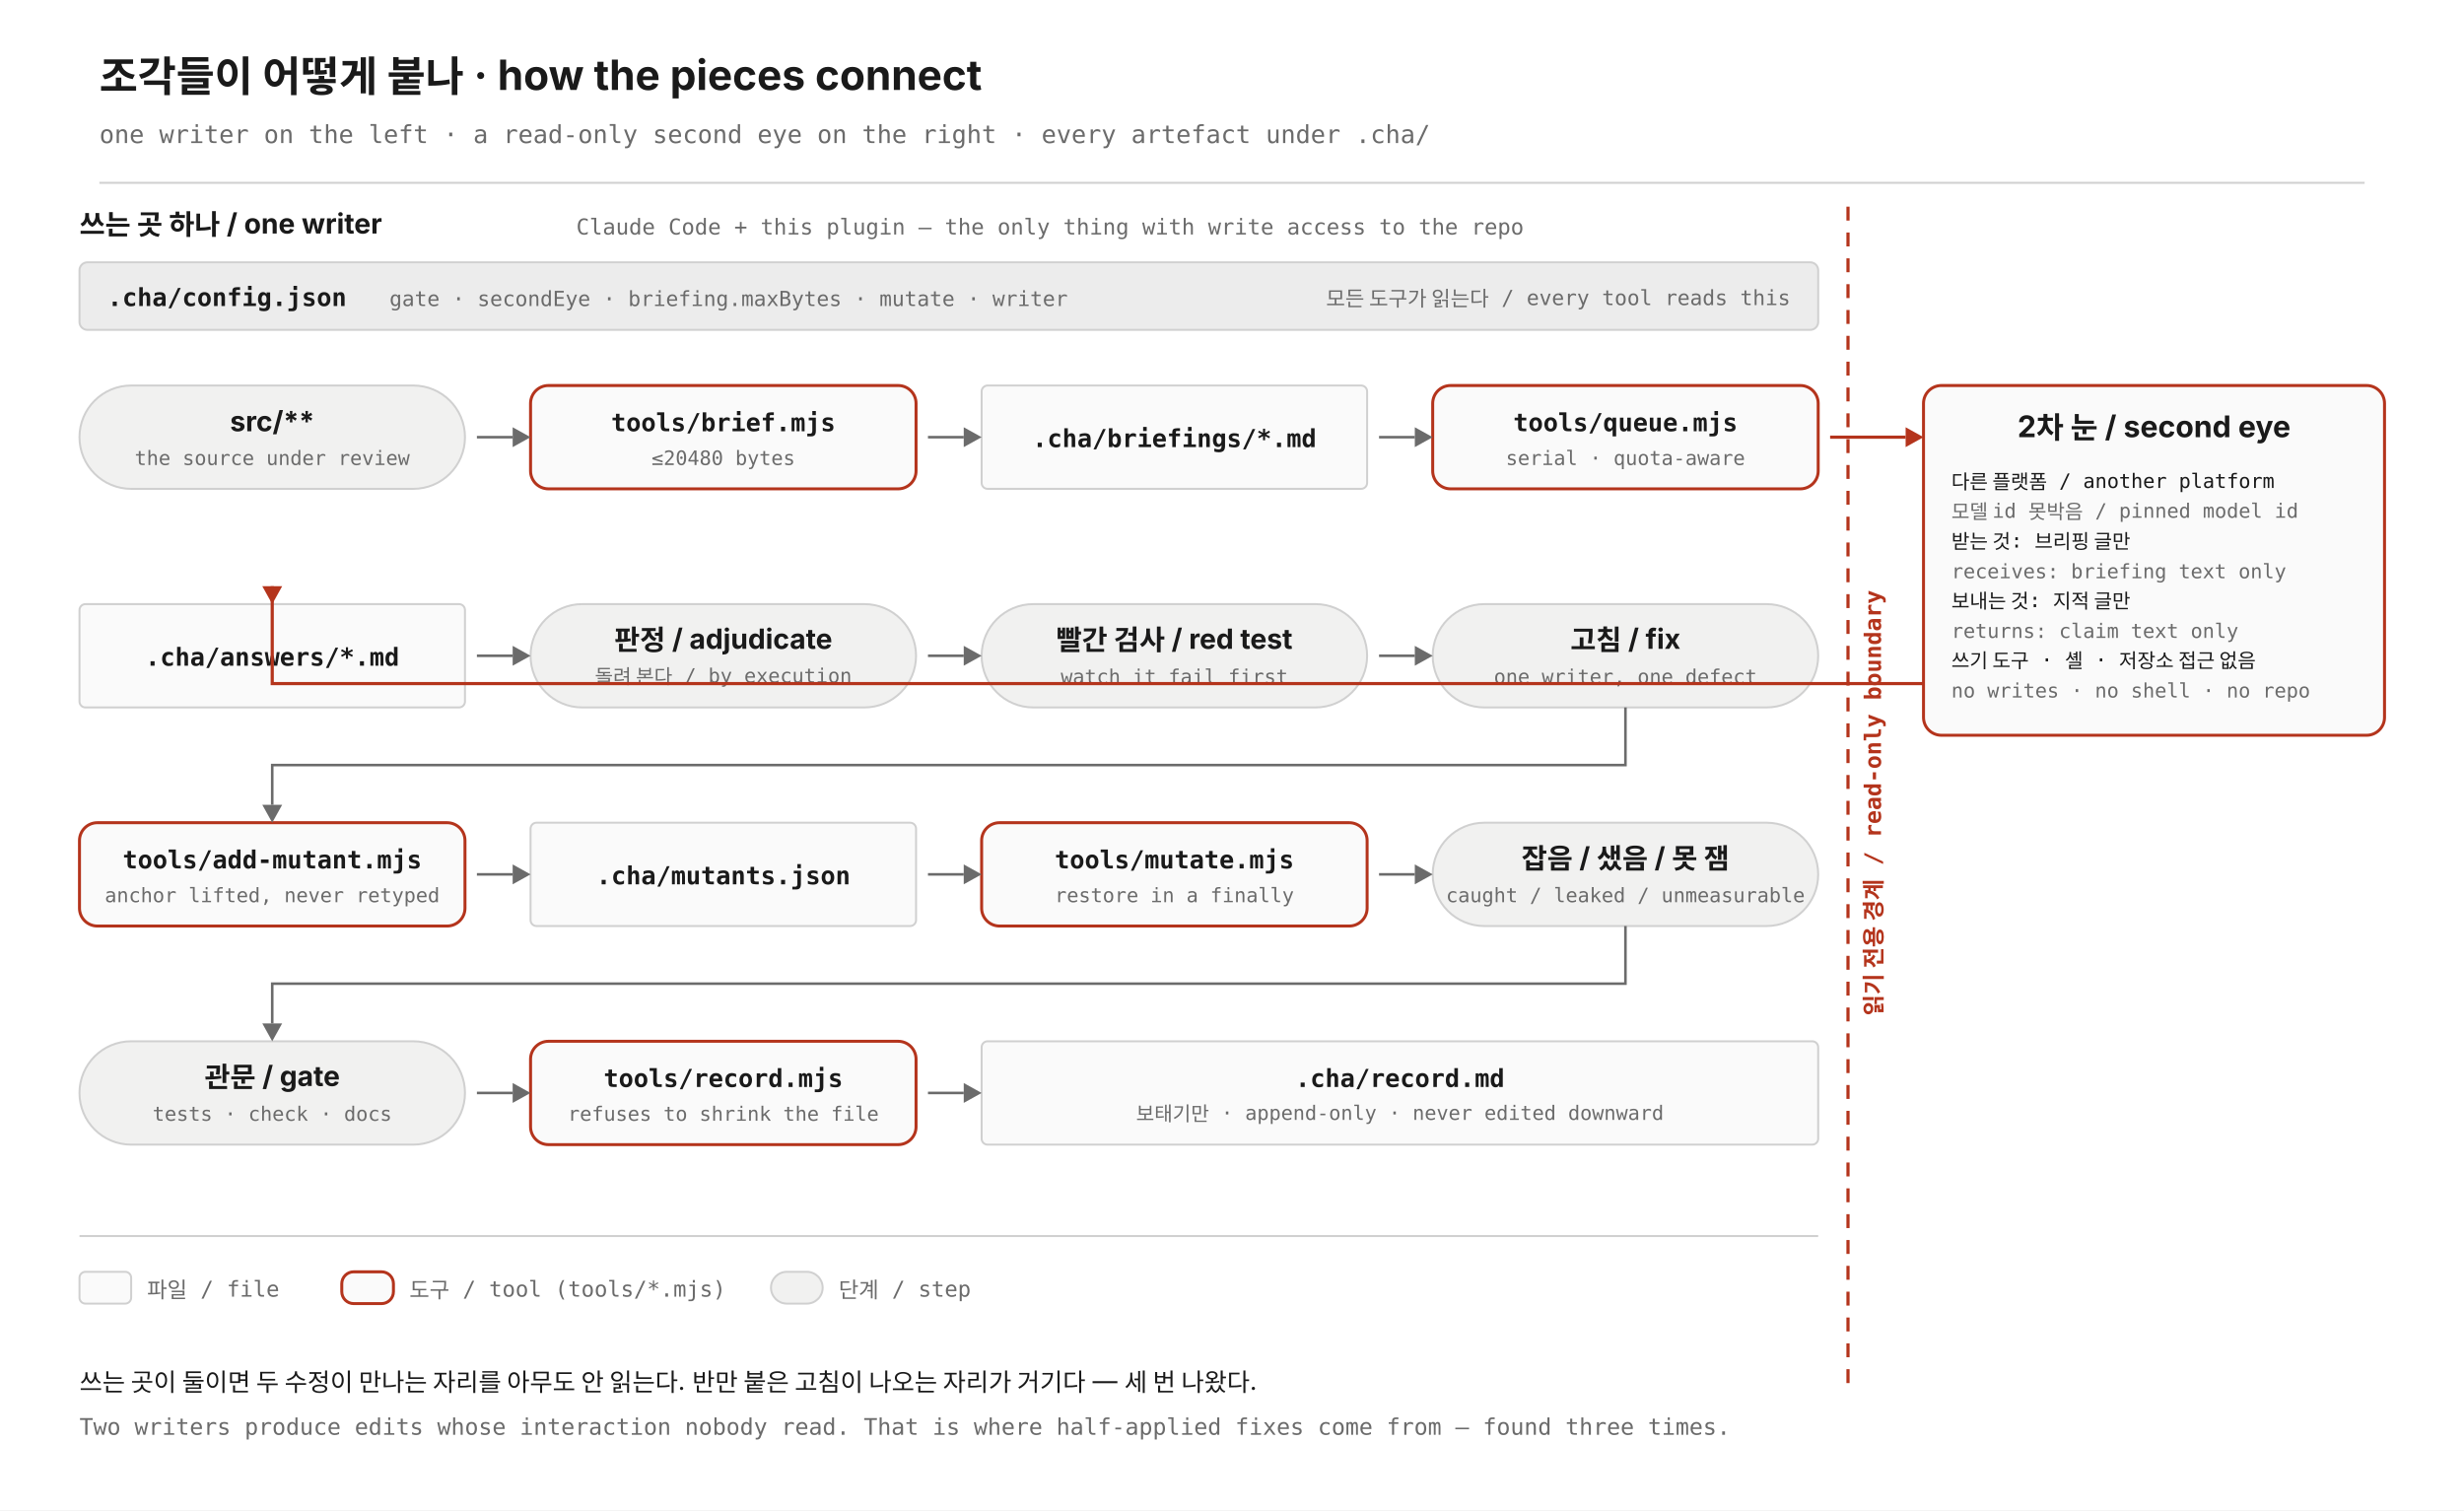
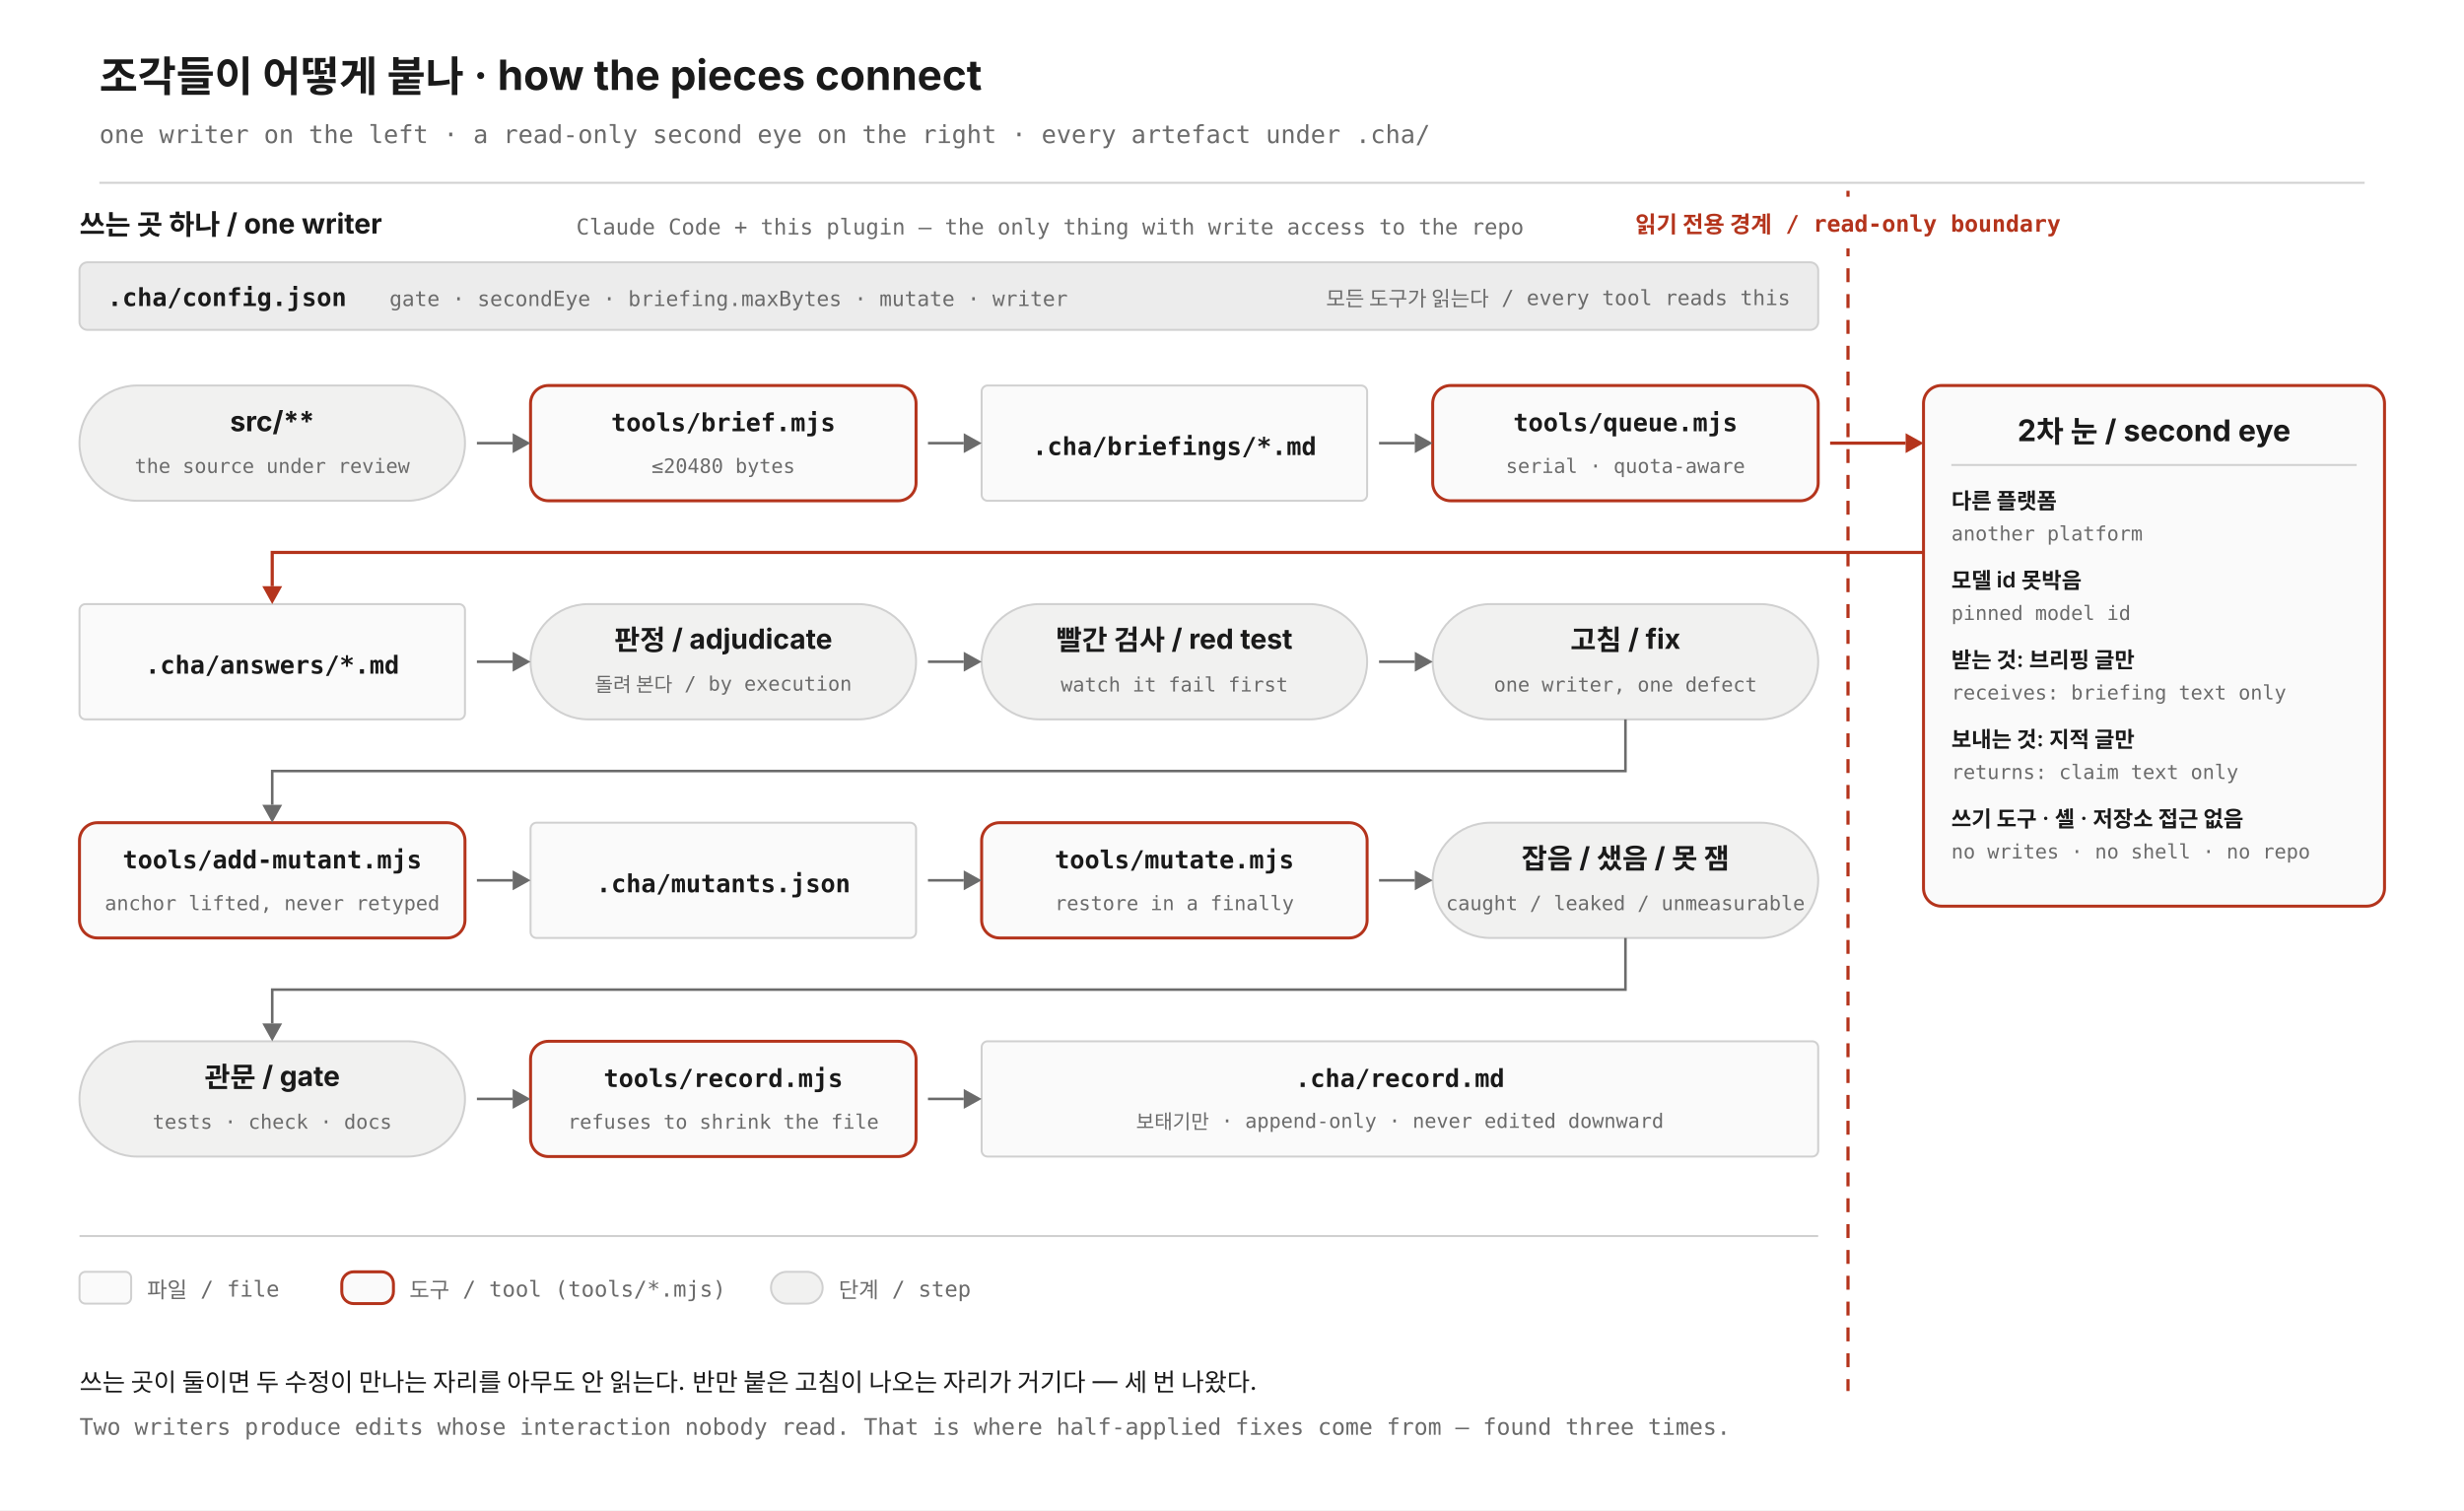
<svg xmlns="http://www.w3.org/2000/svg" viewBox="0 0 1240 760" width="1240" height="760" role="img" aria-labelledby="t d">
  <rect x="0" y="0" width="1240" height="760" fill="#ffffff" />
  <text x="50" y="46" font-family="-apple-system, BlinkMacSystemFont, 'Segoe UI', 'Malgun Gothic', 'Apple SD Gothic Neo', sans-serif" font-size="21" font-weight="700" fill="#1a1a1a">조각들이 어떻게 붙나 · how the pieces connect</text>
  <text x="50" y="72" font-family="ui-monospace, SFMono-Regular, Menlo, Consolas, monospace" font-size="12.5" fill="#6b6b6b">one writer on the left · a read-only second eye on the right · every artefact under .cha/</text>
  <line x1="50" y1="92" x2="1190" y2="92" stroke="#d0d0d0" stroke-width="1" />
  <text x="40" y="118" font-family="-apple-system, BlinkMacSystemFont, 'Segoe UI', 'Malgun Gothic', 'Apple SD Gothic Neo', sans-serif" font-size="14" font-weight="700" fill="#1a1a1a">쓰는 곳 하나 / one writer</text>
  <text x="290" y="118" font-family="ui-monospace, SFMono-Regular, Menlo, Consolas, monospace" font-size="11" fill="#6b6b6b">Claude Code + this plugin — the only thing with write access to the repo</text>
-   <line x1="930" y1="104" x2="930" y2="700" stroke="#b4341c" stroke-width="1.6" stroke-dasharray="7 6" />
-   <text transform="rotate(-90 947 404)" x="947" y="404" font-family="ui-monospace, SFMono-Regular, Menlo, Consolas, monospace" font-size="11.5" font-weight="700" fill="#b4341c" text-anchor="middle">읽기 전용 경계 / read-only boundary</text>
+   <line x1="930" y1="96" x2="930" y2="700" stroke="#b4341c" stroke-width="1.6" stroke-dasharray="7 6" />
+   <rect x="805" y="99" width="250" height="26" rx="4" fill="#ffffff" />
+   <text x="930" y="117" font-family="ui-monospace, SFMono-Regular, Menlo, Consolas, monospace" font-size="11.5" font-weight="700" fill="#b4341c" text-anchor="middle">읽기 전용 경계 / read-only boundary</text>
  <rect x="40" y="132" width="875" height="34" rx="4" fill="#ececec" stroke="#d0d0d0" stroke-width="1" />
  <text x="54" y="154" font-family="ui-monospace, SFMono-Regular, Menlo, Consolas, monospace" font-size="12.5" font-weight="700" fill="#1a1a1a">.cha/config.json</text>
  <text x="196" y="154" font-family="ui-monospace, SFMono-Regular, Menlo, Consolas, monospace" font-size="10.5" fill="#6b6b6b">gate · secondEye · briefing.maxBytes · mutate · writer</text>
  <text x="901" y="154" font-family="ui-monospace, SFMono-Regular, Menlo, Consolas, monospace" font-size="10.5" fill="#6b6b6b" text-anchor="end">모든 도구가 읽는다 / every tool reads this</text>
-   <rect x="40" y="194" width="194" height="52" rx="26" fill="#f1f1f0" stroke="#d0d0d0" stroke-width="1" />
+   <rect x="40" y="194" width="194" height="58" rx="29" fill="#f1f1f0" stroke="#d0d0d0" stroke-width="1" />
  <text x="137" y="217" font-family="-apple-system, BlinkMacSystemFont, 'Segoe UI', 'Malgun Gothic', 'Apple SD Gothic Neo', sans-serif" font-size="14" font-weight="700" fill="#1a1a1a" text-anchor="middle">src/**</text>
-   <text x="137" y="234" font-family="ui-monospace, SFMono-Regular, Menlo, Consolas, monospace" font-size="10" fill="#6b6b6b" text-anchor="middle">the source under review</text>
-   <rect x="267" y="194" width="194" height="52" rx="9" fill="#fafafa" stroke="#b4341c" stroke-width="1.5" />
+   <text x="137" y="238" font-family="ui-monospace, SFMono-Regular, Menlo, Consolas, monospace" font-size="10" fill="#6b6b6b" text-anchor="middle">the source under review</text>
+   <rect x="267" y="194" width="194" height="58" rx="9" fill="#fafafa" stroke="#b4341c" stroke-width="1.5" />
  <text x="364" y="217" font-family="ui-monospace, SFMono-Regular, Menlo, Consolas, monospace" font-size="12.5" font-weight="600" fill="#1a1a1a" text-anchor="middle">tools/brief.mjs</text>
-   <text x="364" y="234" font-family="ui-monospace, SFMono-Regular, Menlo, Consolas, monospace" font-size="10" fill="#6b6b6b" text-anchor="middle">≤20480 bytes</text>
-   <rect x="494" y="194" width="194" height="52" rx="3" fill="#fafafa" stroke="#d0d0d0" stroke-width="1" />
-   <text x="591" y="225" font-family="ui-monospace, SFMono-Regular, Menlo, Consolas, monospace" font-size="12.5" font-weight="600" fill="#1a1a1a" text-anchor="middle">.cha/briefings/*.md</text>
-   <rect x="721" y="194" width="194" height="52" rx="9" fill="#fafafa" stroke="#b4341c" stroke-width="1.5" />
+   <text x="364" y="238" font-family="ui-monospace, SFMono-Regular, Menlo, Consolas, monospace" font-size="10" fill="#6b6b6b" text-anchor="middle">≤20480 bytes</text>
+   <rect x="494" y="194" width="194" height="58" rx="3" fill="#fafafa" stroke="#d0d0d0" stroke-width="1" />
+   <text x="591" y="229" font-family="ui-monospace, SFMono-Regular, Menlo, Consolas, monospace" font-size="12.5" font-weight="600" fill="#1a1a1a" text-anchor="middle">.cha/briefings/*.md</text>
+   <rect x="721" y="194" width="194" height="58" rx="9" fill="#fafafa" stroke="#b4341c" stroke-width="1.5" />
  <text x="818" y="217" font-family="ui-monospace, SFMono-Regular, Menlo, Consolas, monospace" font-size="12.5" font-weight="600" fill="#1a1a1a" text-anchor="middle">tools/queue.mjs</text>
-   <text x="818" y="234" font-family="ui-monospace, SFMono-Regular, Menlo, Consolas, monospace" font-size="10" fill="#6b6b6b" text-anchor="middle">serial · quota-aware</text>
-   <rect x="40" y="304" width="194" height="52" rx="3" fill="#fafafa" stroke="#d0d0d0" stroke-width="1" />
-   <text x="137" y="335" font-family="ui-monospace, SFMono-Regular, Menlo, Consolas, monospace" font-size="12.5" font-weight="600" fill="#1a1a1a" text-anchor="middle">.cha/answers/*.md</text>
-   <rect x="267" y="304" width="194" height="52" rx="26" fill="#f1f1f0" stroke="#d0d0d0" stroke-width="1" />
+   <text x="818" y="238" font-family="ui-monospace, SFMono-Regular, Menlo, Consolas, monospace" font-size="10" fill="#6b6b6b" text-anchor="middle">serial · quota-aware</text>
+   <rect x="40" y="304" width="194" height="58" rx="3" fill="#fafafa" stroke="#d0d0d0" stroke-width="1" />
+   <text x="137" y="339" font-family="ui-monospace, SFMono-Regular, Menlo, Consolas, monospace" font-size="12.5" font-weight="600" fill="#1a1a1a" text-anchor="middle">.cha/answers/*.md</text>
+   <rect x="267" y="304" width="194" height="58" rx="29" fill="#f1f1f0" stroke="#d0d0d0" stroke-width="1" />
  <text x="364" y="327" font-family="-apple-system, BlinkMacSystemFont, 'Segoe UI', 'Malgun Gothic', 'Apple SD Gothic Neo', sans-serif" font-size="14" font-weight="700" fill="#1a1a1a" text-anchor="middle">판정 / adjudicate</text>
-   <text x="364" y="344" font-family="ui-monospace, SFMono-Regular, Menlo, Consolas, monospace" font-size="10" fill="#6b6b6b" text-anchor="middle">돌려 본다 / by execution</text>
-   <rect x="494" y="304" width="194" height="52" rx="26" fill="#f1f1f0" stroke="#d0d0d0" stroke-width="1" />
+   <text x="364" y="348" font-family="ui-monospace, SFMono-Regular, Menlo, Consolas, monospace" font-size="10" fill="#6b6b6b" text-anchor="middle">돌려 본다 / by execution</text>
+   <rect x="494" y="304" width="194" height="58" rx="29" fill="#f1f1f0" stroke="#d0d0d0" stroke-width="1" />
  <text x="591" y="327" font-family="-apple-system, BlinkMacSystemFont, 'Segoe UI', 'Malgun Gothic', 'Apple SD Gothic Neo', sans-serif" font-size="14" font-weight="700" fill="#1a1a1a" text-anchor="middle">빨간 검사 / red test</text>
-   <text x="591" y="344" font-family="ui-monospace, SFMono-Regular, Menlo, Consolas, monospace" font-size="10" fill="#6b6b6b" text-anchor="middle">watch it fail first</text>
-   <rect x="721" y="304" width="194" height="52" rx="26" fill="#f1f1f0" stroke="#d0d0d0" stroke-width="1" />
+   <text x="591" y="348" font-family="ui-monospace, SFMono-Regular, Menlo, Consolas, monospace" font-size="10" fill="#6b6b6b" text-anchor="middle">watch it fail first</text>
+   <rect x="721" y="304" width="194" height="58" rx="29" fill="#f1f1f0" stroke="#d0d0d0" stroke-width="1" />
  <text x="818" y="327" font-family="-apple-system, BlinkMacSystemFont, 'Segoe UI', 'Malgun Gothic', 'Apple SD Gothic Neo', sans-serif" font-size="14" font-weight="700" fill="#1a1a1a" text-anchor="middle">고침 / fix</text>
-   <text x="818" y="344" font-family="ui-monospace, SFMono-Regular, Menlo, Consolas, monospace" font-size="10" fill="#6b6b6b" text-anchor="middle">one writer, one defect</text>
-   <rect x="40" y="414" width="194" height="52" rx="9" fill="#fafafa" stroke="#b4341c" stroke-width="1.5" />
+   <text x="818" y="348" font-family="ui-monospace, SFMono-Regular, Menlo, Consolas, monospace" font-size="10" fill="#6b6b6b" text-anchor="middle">one writer, one defect</text>
+   <rect x="40" y="414" width="194" height="58" rx="9" fill="#fafafa" stroke="#b4341c" stroke-width="1.5" />
  <text x="137" y="437" font-family="ui-monospace, SFMono-Regular, Menlo, Consolas, monospace" font-size="12.5" font-weight="600" fill="#1a1a1a" text-anchor="middle">tools/add-mutant.mjs</text>
-   <text x="137" y="454" font-family="ui-monospace, SFMono-Regular, Menlo, Consolas, monospace" font-size="10" fill="#6b6b6b" text-anchor="middle">anchor lifted, never retyped</text>
-   <rect x="267" y="414" width="194" height="52" rx="3" fill="#fafafa" stroke="#d0d0d0" stroke-width="1" />
-   <text x="364" y="445" font-family="ui-monospace, SFMono-Regular, Menlo, Consolas, monospace" font-size="12.5" font-weight="600" fill="#1a1a1a" text-anchor="middle">.cha/mutants.json</text>
-   <rect x="494" y="414" width="194" height="52" rx="9" fill="#fafafa" stroke="#b4341c" stroke-width="1.5" />
+   <text x="137" y="458" font-family="ui-monospace, SFMono-Regular, Menlo, Consolas, monospace" font-size="10" fill="#6b6b6b" text-anchor="middle">anchor lifted, never retyped</text>
+   <rect x="267" y="414" width="194" height="58" rx="3" fill="#fafafa" stroke="#d0d0d0" stroke-width="1" />
+   <text x="364" y="449" font-family="ui-monospace, SFMono-Regular, Menlo, Consolas, monospace" font-size="12.5" font-weight="600" fill="#1a1a1a" text-anchor="middle">.cha/mutants.json</text>
+   <rect x="494" y="414" width="194" height="58" rx="9" fill="#fafafa" stroke="#b4341c" stroke-width="1.5" />
  <text x="591" y="437" font-family="ui-monospace, SFMono-Regular, Menlo, Consolas, monospace" font-size="12.5" font-weight="600" fill="#1a1a1a" text-anchor="middle">tools/mutate.mjs</text>
-   <text x="591" y="454" font-family="ui-monospace, SFMono-Regular, Menlo, Consolas, monospace" font-size="10" fill="#6b6b6b" text-anchor="middle">restore in a finally</text>
-   <rect x="721" y="414" width="194" height="52" rx="26" fill="#f1f1f0" stroke="#d0d0d0" stroke-width="1" />
+   <text x="591" y="458" font-family="ui-monospace, SFMono-Regular, Menlo, Consolas, monospace" font-size="10" fill="#6b6b6b" text-anchor="middle">restore in a finally</text>
+   <rect x="721" y="414" width="194" height="58" rx="29" fill="#f1f1f0" stroke="#d0d0d0" stroke-width="1" />
  <text x="818" y="437" font-family="-apple-system, BlinkMacSystemFont, 'Segoe UI', 'Malgun Gothic', 'Apple SD Gothic Neo', sans-serif" font-size="14" font-weight="700" fill="#1a1a1a" text-anchor="middle">잡음 / 샜음 / 못 잼</text>
-   <text x="818" y="454" font-family="ui-monospace, SFMono-Regular, Menlo, Consolas, monospace" font-size="10" fill="#6b6b6b" text-anchor="middle">caught / leaked / unmeasurable</text>
-   <rect x="40" y="524" width="194" height="52" rx="26" fill="#f1f1f0" stroke="#d0d0d0" stroke-width="1" />
+   <text x="818" y="458" font-family="ui-monospace, SFMono-Regular, Menlo, Consolas, monospace" font-size="10" fill="#6b6b6b" text-anchor="middle">caught / leaked / unmeasurable</text>
+   <rect x="40" y="524" width="194" height="58" rx="29" fill="#f1f1f0" stroke="#d0d0d0" stroke-width="1" />
  <text x="137" y="547" font-family="-apple-system, BlinkMacSystemFont, 'Segoe UI', 'Malgun Gothic', 'Apple SD Gothic Neo', sans-serif" font-size="14" font-weight="700" fill="#1a1a1a" text-anchor="middle">관문 / gate</text>
-   <text x="137" y="564" font-family="ui-monospace, SFMono-Regular, Menlo, Consolas, monospace" font-size="10" fill="#6b6b6b" text-anchor="middle">tests · check · docs</text>
-   <rect x="267" y="524" width="194" height="52" rx="9" fill="#fafafa" stroke="#b4341c" stroke-width="1.5" />
+   <text x="137" y="568" font-family="ui-monospace, SFMono-Regular, Menlo, Consolas, monospace" font-size="10" fill="#6b6b6b" text-anchor="middle">tests · check · docs</text>
+   <rect x="267" y="524" width="194" height="58" rx="9" fill="#fafafa" stroke="#b4341c" stroke-width="1.5" />
  <text x="364" y="547" font-family="ui-monospace, SFMono-Regular, Menlo, Consolas, monospace" font-size="12.5" font-weight="600" fill="#1a1a1a" text-anchor="middle">tools/record.mjs</text>
-   <text x="364" y="564" font-family="ui-monospace, SFMono-Regular, Menlo, Consolas, monospace" font-size="10" fill="#6b6b6b" text-anchor="middle">refuses to shrink the file</text>
-   <rect x="494" y="524" width="421" height="52" rx="3" fill="#fafafa" stroke="#d0d0d0" stroke-width="1" />
+   <text x="364" y="568" font-family="ui-monospace, SFMono-Regular, Menlo, Consolas, monospace" font-size="10" fill="#6b6b6b" text-anchor="middle">refuses to shrink the file</text>
+   <rect x="494" y="524" width="421" height="58" rx="3" fill="#fafafa" stroke="#d0d0d0" stroke-width="1" />
  <text x="704.5" y="547" font-family="ui-monospace, SFMono-Regular, Menlo, Consolas, monospace" font-size="12.5" font-weight="600" fill="#1a1a1a" text-anchor="middle">.cha/record.md</text>
-   <text x="704.5" y="564" font-family="ui-monospace, SFMono-Regular, Menlo, Consolas, monospace" font-size="10" fill="#6b6b6b" text-anchor="middle">보태기만 · append-only · never edited downward</text>
-   <rect x="968" y="194" width="232" height="176" rx="9" fill="#fafafa" stroke="#b4341c" stroke-width="1.5" />
-   <text x="1084" y="220" font-family="-apple-system, BlinkMacSystemFont, 'Segoe UI', 'Malgun Gothic', 'Apple SD Gothic Neo', sans-serif" font-size="15" font-weight="700" fill="#1a1a1a" text-anchor="middle">2차 눈 / second eye</text>
-   <text x="982" y="246" font-family="ui-monospace, SFMono-Regular, Menlo, Consolas, monospace" font-size="10" fill="#1a1a1a">다른 플랫폼 / another platform</text>
-   <text x="982" y="261" font-family="ui-monospace, SFMono-Regular, Menlo, Consolas, monospace" font-size="10" fill="#6b6b6b">모델 id 못박음 / pinned model id</text>
-   <text x="982" y="276" font-family="ui-monospace, SFMono-Regular, Menlo, Consolas, monospace" font-size="10" fill="#1a1a1a">받는 것: 브리핑 글만</text>
-   <text x="982" y="291" font-family="ui-monospace, SFMono-Regular, Menlo, Consolas, monospace" font-size="10" fill="#6b6b6b">receives: briefing text only</text>
-   <text x="982" y="306" font-family="ui-monospace, SFMono-Regular, Menlo, Consolas, monospace" font-size="10" fill="#1a1a1a">보내는 것: 지적 글만</text>
-   <text x="982" y="321" font-family="ui-monospace, SFMono-Regular, Menlo, Consolas, monospace" font-size="10" fill="#6b6b6b">returns: claim text only</text>
-   <text x="982" y="336" font-family="ui-monospace, SFMono-Regular, Menlo, Consolas, monospace" font-size="10" fill="#1a1a1a">쓰기 도구 · 셸 · 저장소 접근 없음</text>
-   <text x="982" y="351" font-family="ui-monospace, SFMono-Regular, Menlo, Consolas, monospace" font-size="10" fill="#6b6b6b">no writes · no shell · no repo</text>
-   <line x1="240" y1="220" x2="258" y2="220" stroke="#6b6b6b" stroke-width="1.3" />
-   <path d="M267 220 L258 215 L258 225 Z" fill="#6b6b6b" />
-   <line x1="467" y1="220" x2="485" y2="220" stroke="#6b6b6b" stroke-width="1.3" />
-   <path d="M494 220 L485 215 L485 225 Z" fill="#6b6b6b" />
-   <line x1="694" y1="220" x2="712" y2="220" stroke="#6b6b6b" stroke-width="1.3" />
-   <path d="M721 220 L712 215 L712 225 Z" fill="#6b6b6b" />
-   <line x1="240" y1="330" x2="258" y2="330" stroke="#6b6b6b" stroke-width="1.3" />
-   <path d="M267 330 L258 325 L258 335 Z" fill="#6b6b6b" />
-   <line x1="467" y1="330" x2="485" y2="330" stroke="#6b6b6b" stroke-width="1.3" />
-   <path d="M494 330 L485 325 L485 335 Z" fill="#6b6b6b" />
-   <line x1="694" y1="330" x2="712" y2="330" stroke="#6b6b6b" stroke-width="1.3" />
-   <path d="M721 330 L712 325 L712 335 Z" fill="#6b6b6b" />
-   <line x1="240" y1="440" x2="258" y2="440" stroke="#6b6b6b" stroke-width="1.3" />
-   <path d="M267 440 L258 435 L258 445 Z" fill="#6b6b6b" />
-   <line x1="467" y1="440" x2="485" y2="440" stroke="#6b6b6b" stroke-width="1.3" />
-   <path d="M494 440 L485 435 L485 445 Z" fill="#6b6b6b" />
-   <line x1="694" y1="440" x2="712" y2="440" stroke="#6b6b6b" stroke-width="1.3" />
-   <path d="M721 440 L712 435 L712 445 Z" fill="#6b6b6b" />
-   <line x1="240" y1="550" x2="258" y2="550" stroke="#6b6b6b" stroke-width="1.3" />
-   <path d="M267 550 L258 545 L258 555 Z" fill="#6b6b6b" />
-   <line x1="467" y1="550" x2="485" y2="550" stroke="#6b6b6b" stroke-width="1.3" />
-   <path d="M494 550 L485 545 L485 555 Z" fill="#6b6b6b" />
-   <line x1="921" y1="220" x2="959" y2="220" stroke="#b4341c" stroke-width="1.6" />
-   <path d="M968 220 L959 215 L959 225 Z" fill="#b4341c" />
-   <path d="M968 344 H137 V295" fill="none" stroke="#b4341c" stroke-width="1.6" />
+   <text x="704.5" y="568" font-family="ui-monospace, SFMono-Regular, Menlo, Consolas, monospace" font-size="10" fill="#6b6b6b" text-anchor="middle">보태기만 · append-only · never edited downward</text>
+   <rect x="968" y="194" width="232" height="262" rx="9" fill="#fafafa" stroke="#b4341c" stroke-width="1.5" />
+   <text x="1084" y="222" font-family="-apple-system, BlinkMacSystemFont, 'Segoe UI', 'Malgun Gothic', 'Apple SD Gothic Neo', sans-serif" font-size="15" font-weight="700" fill="#1a1a1a" text-anchor="middle">2차 눈 / second eye</text>
+   <line x1="982" y1="234" x2="1186" y2="234" stroke="#d0d0d0" />
+   <text x="982" y="256" font-family="-apple-system, BlinkMacSystemFont, 'Segoe UI', 'Malgun Gothic', 'Apple SD Gothic Neo', sans-serif" font-size="11" font-weight="600" fill="#1a1a1a">다른 플랫폼</text>
+   <text x="982" y="272" font-family="ui-monospace, SFMono-Regular, Menlo, Consolas, monospace" font-size="10" fill="#6b6b6b">another platform</text>
+   <text x="982" y="296" font-family="-apple-system, BlinkMacSystemFont, 'Segoe UI', 'Malgun Gothic', 'Apple SD Gothic Neo', sans-serif" font-size="11" font-weight="600" fill="#1a1a1a">모델 id 못박음</text>
+   <text x="982" y="312" font-family="ui-monospace, SFMono-Regular, Menlo, Consolas, monospace" font-size="10" fill="#6b6b6b">pinned model id</text>
+   <text x="982" y="336" font-family="-apple-system, BlinkMacSystemFont, 'Segoe UI', 'Malgun Gothic', 'Apple SD Gothic Neo', sans-serif" font-size="11" font-weight="600" fill="#1a1a1a">받는 것: 브리핑 글만</text>
+   <text x="982" y="352" font-family="ui-monospace, SFMono-Regular, Menlo, Consolas, monospace" font-size="10" fill="#6b6b6b">receives: briefing text only</text>
+   <text x="982" y="376" font-family="-apple-system, BlinkMacSystemFont, 'Segoe UI', 'Malgun Gothic', 'Apple SD Gothic Neo', sans-serif" font-size="11" font-weight="600" fill="#1a1a1a">보내는 것: 지적 글만</text>
+   <text x="982" y="392" font-family="ui-monospace, SFMono-Regular, Menlo, Consolas, monospace" font-size="10" fill="#6b6b6b">returns: claim text only</text>
+   <text x="982" y="416" font-family="-apple-system, BlinkMacSystemFont, 'Segoe UI', 'Malgun Gothic', 'Apple SD Gothic Neo', sans-serif" font-size="11" font-weight="600" fill="#1a1a1a">쓰기 도구 · 셸 · 저장소 접근 없음</text>
+   <text x="982" y="432" font-family="ui-monospace, SFMono-Regular, Menlo, Consolas, monospace" font-size="10" fill="#6b6b6b">no writes · no shell · no repo</text>
+   <line x1="240" y1="223" x2="258" y2="223" stroke="#6b6b6b" stroke-width="1.3" />
+   <path d="M267 223 L258 218 L258 228 Z" fill="#6b6b6b" />
+   <line x1="467" y1="223" x2="485" y2="223" stroke="#6b6b6b" stroke-width="1.3" />
+   <path d="M494 223 L485 218 L485 228 Z" fill="#6b6b6b" />
+   <line x1="694" y1="223" x2="712" y2="223" stroke="#6b6b6b" stroke-width="1.3" />
+   <path d="M721 223 L712 218 L712 228 Z" fill="#6b6b6b" />
+   <line x1="240" y1="333" x2="258" y2="333" stroke="#6b6b6b" stroke-width="1.3" />
+   <path d="M267 333 L258 328 L258 338 Z" fill="#6b6b6b" />
+   <line x1="467" y1="333" x2="485" y2="333" stroke="#6b6b6b" stroke-width="1.3" />
+   <path d="M494 333 L485 328 L485 338 Z" fill="#6b6b6b" />
+   <line x1="694" y1="333" x2="712" y2="333" stroke="#6b6b6b" stroke-width="1.3" />
+   <path d="M721 333 L712 328 L712 338 Z" fill="#6b6b6b" />
+   <line x1="240" y1="443" x2="258" y2="443" stroke="#6b6b6b" stroke-width="1.3" />
+   <path d="M267 443 L258 438 L258 448 Z" fill="#6b6b6b" />
+   <line x1="467" y1="443" x2="485" y2="443" stroke="#6b6b6b" stroke-width="1.3" />
+   <path d="M494 443 L485 438 L485 448 Z" fill="#6b6b6b" />
+   <line x1="694" y1="443" x2="712" y2="443" stroke="#6b6b6b" stroke-width="1.3" />
+   <path d="M721 443 L712 438 L712 448 Z" fill="#6b6b6b" />
+   <line x1="240" y1="553" x2="258" y2="553" stroke="#6b6b6b" stroke-width="1.3" />
+   <path d="M267 553 L258 548 L258 558 Z" fill="#6b6b6b" />
+   <line x1="467" y1="553" x2="485" y2="553" stroke="#6b6b6b" stroke-width="1.3" />
+   <path d="M494 553 L485 548 L485 558 Z" fill="#6b6b6b" />
+   <line x1="921" y1="223" x2="959" y2="223" stroke="#b4341c" stroke-width="1.6" />
+   <path d="M968 223 L959 218 L959 228 Z" fill="#b4341c" />
+   <path d="M968 278 H137 V295" fill="none" stroke="#b4341c" stroke-width="1.6" />
  <path d="M137 304 L132 295 L142 295 Z" fill="#b4341c" />
-   <path d="M818 356 V385 H137 V405" fill="none" stroke="#6b6b6b" stroke-width="1.3" />
+   <path d="M818 362 V388 H137 V405" fill="none" stroke="#6b6b6b" stroke-width="1.3" />
  <path d="M137 414 L132 405 L142 405 Z" fill="#6b6b6b" />
-   <path d="M818 466 V495 H137 V515" fill="none" stroke="#6b6b6b" stroke-width="1.3" />
+   <path d="M818 472 V498 H137 V515" fill="none" stroke="#6b6b6b" stroke-width="1.3" />
  <path d="M137 524 L132 515 L142 515 Z" fill="#6b6b6b" />
  <line x1="40" y1="622" x2="915" y2="622" stroke="#d0d0d0" stroke-width="1" />
  <rect x="40" y="640" width="26" height="16" rx="3" fill="#fafafa" stroke="#d0d0d0" />
  <text x="74" y="653" font-family="ui-monospace, SFMono-Regular, Menlo, Consolas, monospace" font-size="11" fill="#6b6b6b">파일 / file</text>
  <rect x="172" y="640" width="26" height="16" rx="6" fill="#fafafa" stroke="#b4341c" stroke-width="1.5" />
  <text x="206" y="653" font-family="ui-monospace, SFMono-Regular, Menlo, Consolas, monospace" font-size="11" fill="#6b6b6b">도구 / tool (tools/*.mjs)</text>
  <rect x="388" y="640" width="26" height="16" rx="8" fill="#f1f1f0" stroke="#d0d0d0" />
  <text x="422" y="653" font-family="ui-monospace, SFMono-Regular, Menlo, Consolas, monospace" font-size="11" fill="#6b6b6b">단계 / step</text>
  <text x="40" y="700" font-family="-apple-system, BlinkMacSystemFont, 'Segoe UI', 'Malgun Gothic', 'Apple SD Gothic Neo', sans-serif" font-size="12.5" fill="#1a1a1a">쓰는 곳이 둘이면 두 수정이 만나는 자리를 아무도 안 읽는다. 반만 붙은 고침이 나오는 자리가 거기다 — 세 번 나왔다.</text>
  <text x="40" y="722" font-family="ui-monospace, SFMono-Regular, Menlo, Consolas, monospace" font-size="11.5" fill="#6b6b6b">Two writers produce edits whose interaction nobody read. That is where half-applied fixes come from — found three times.</text>
</svg>
